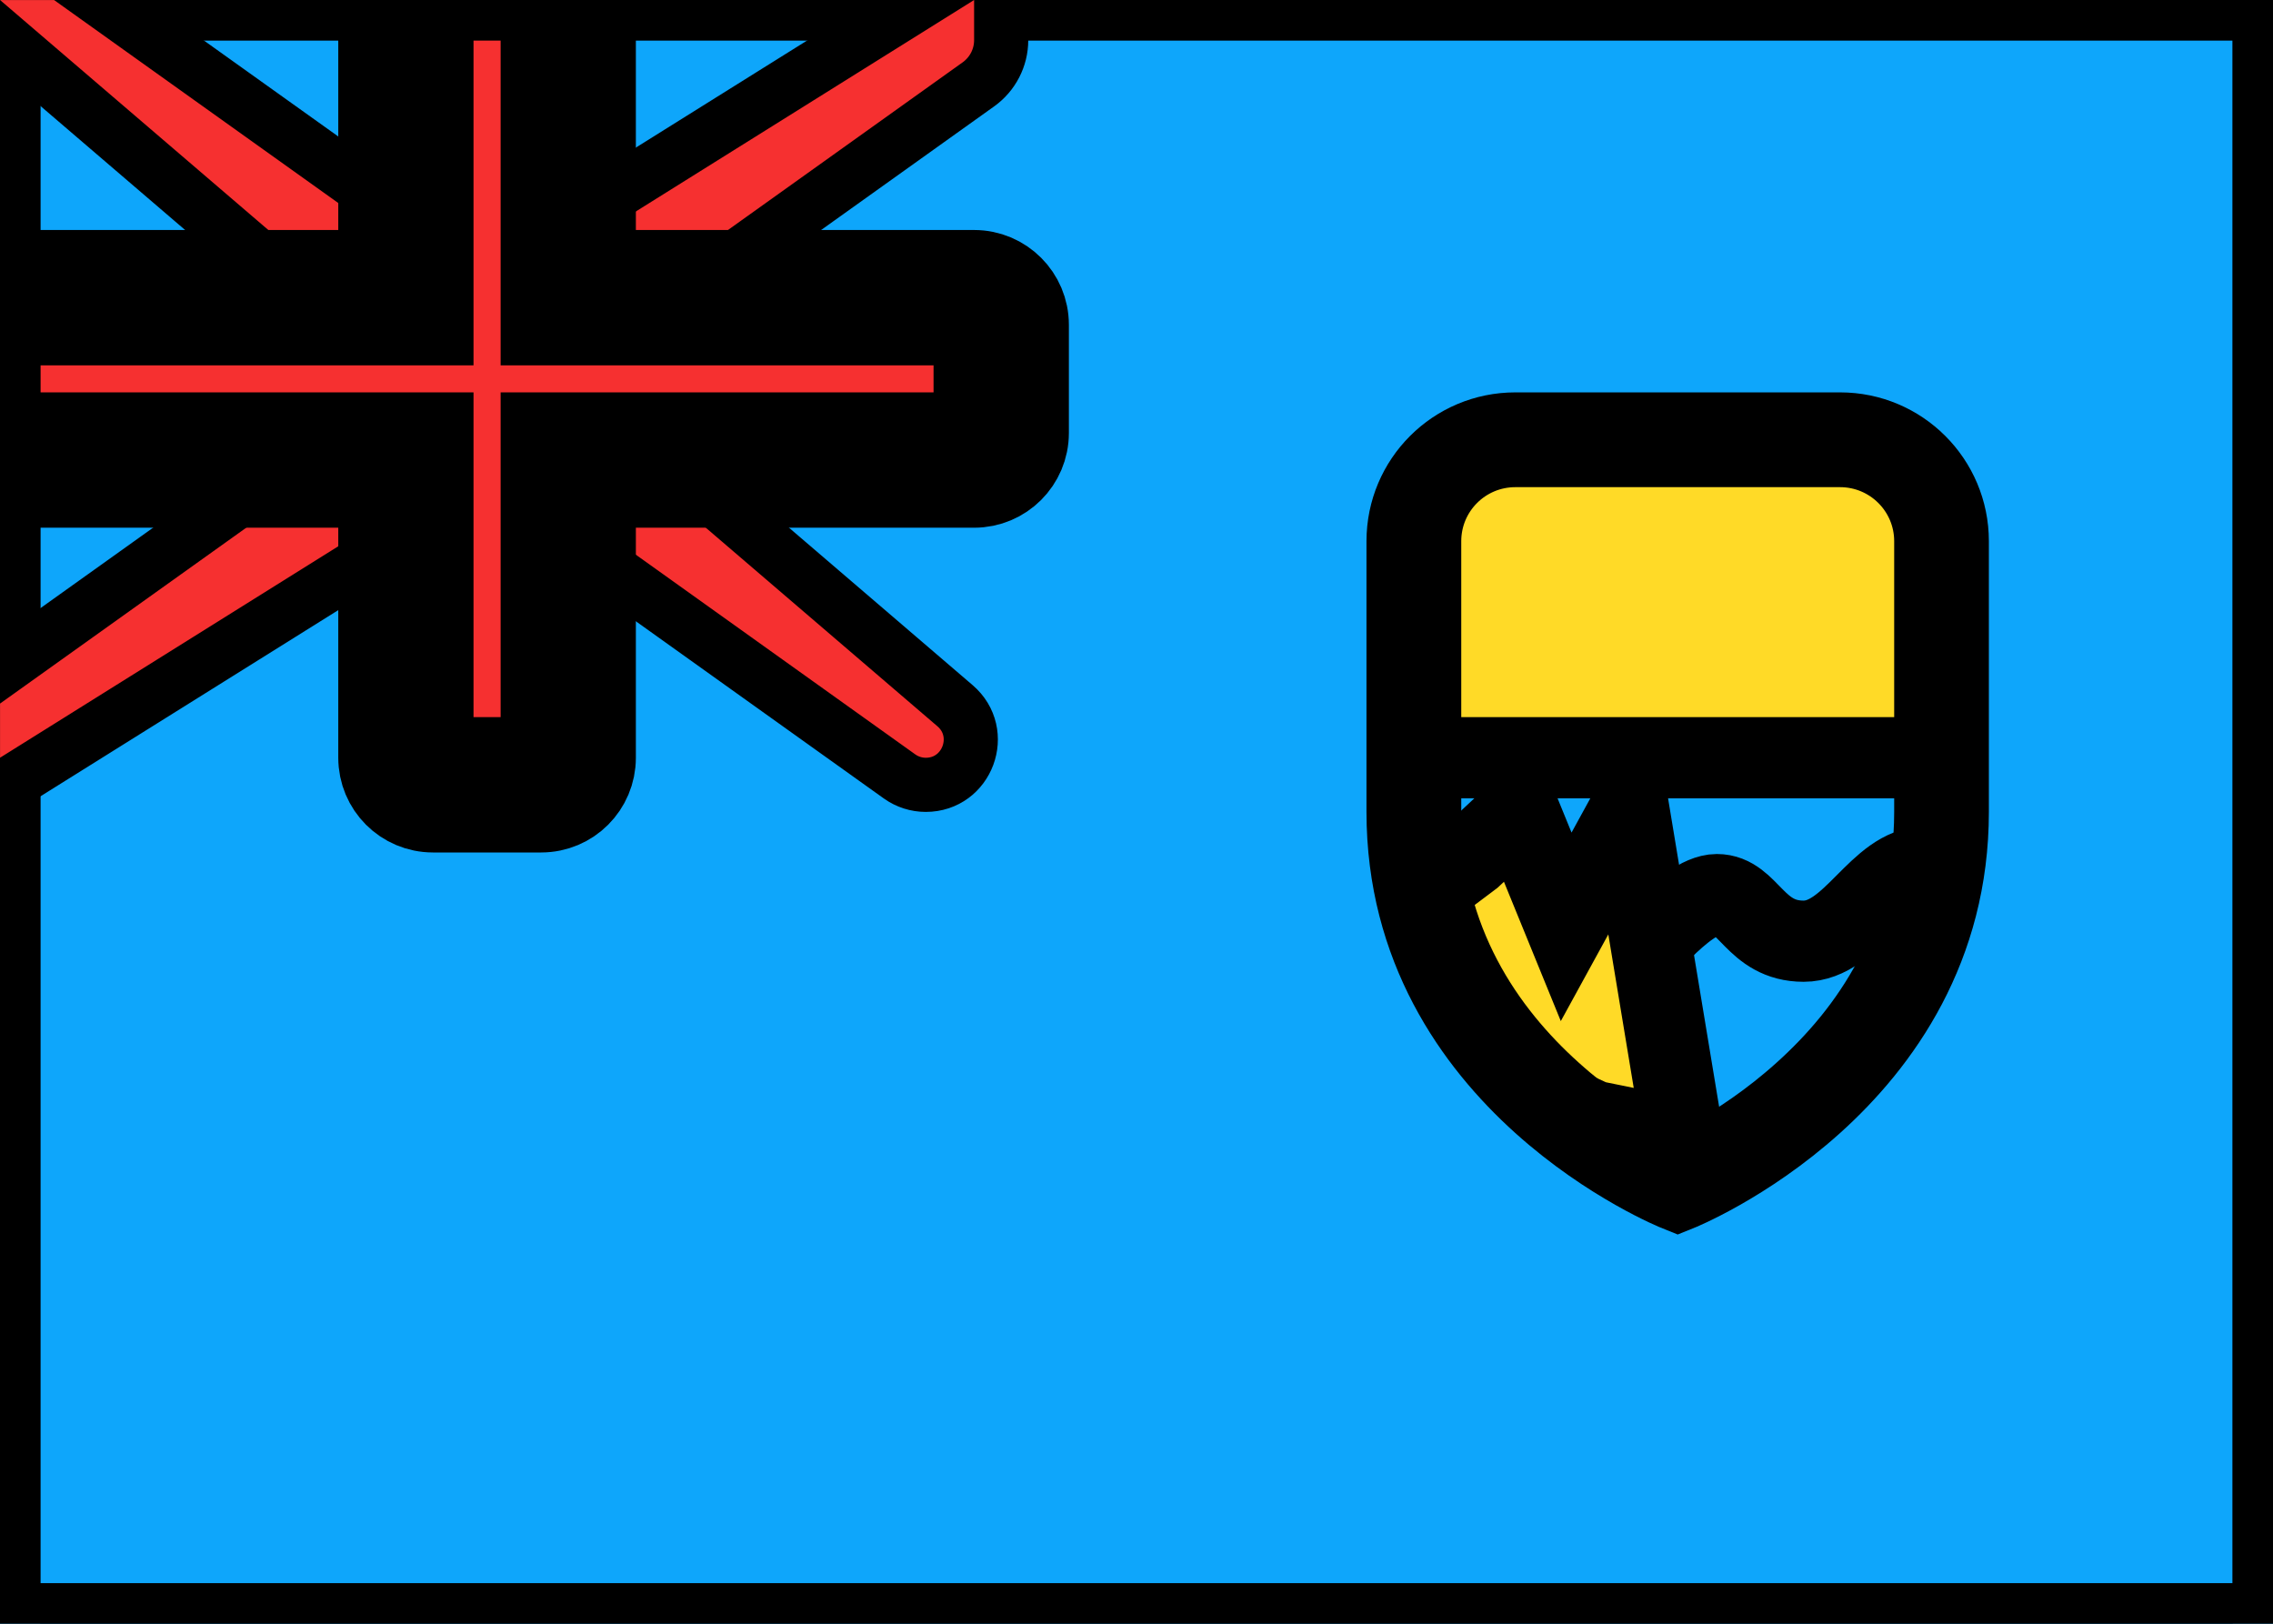
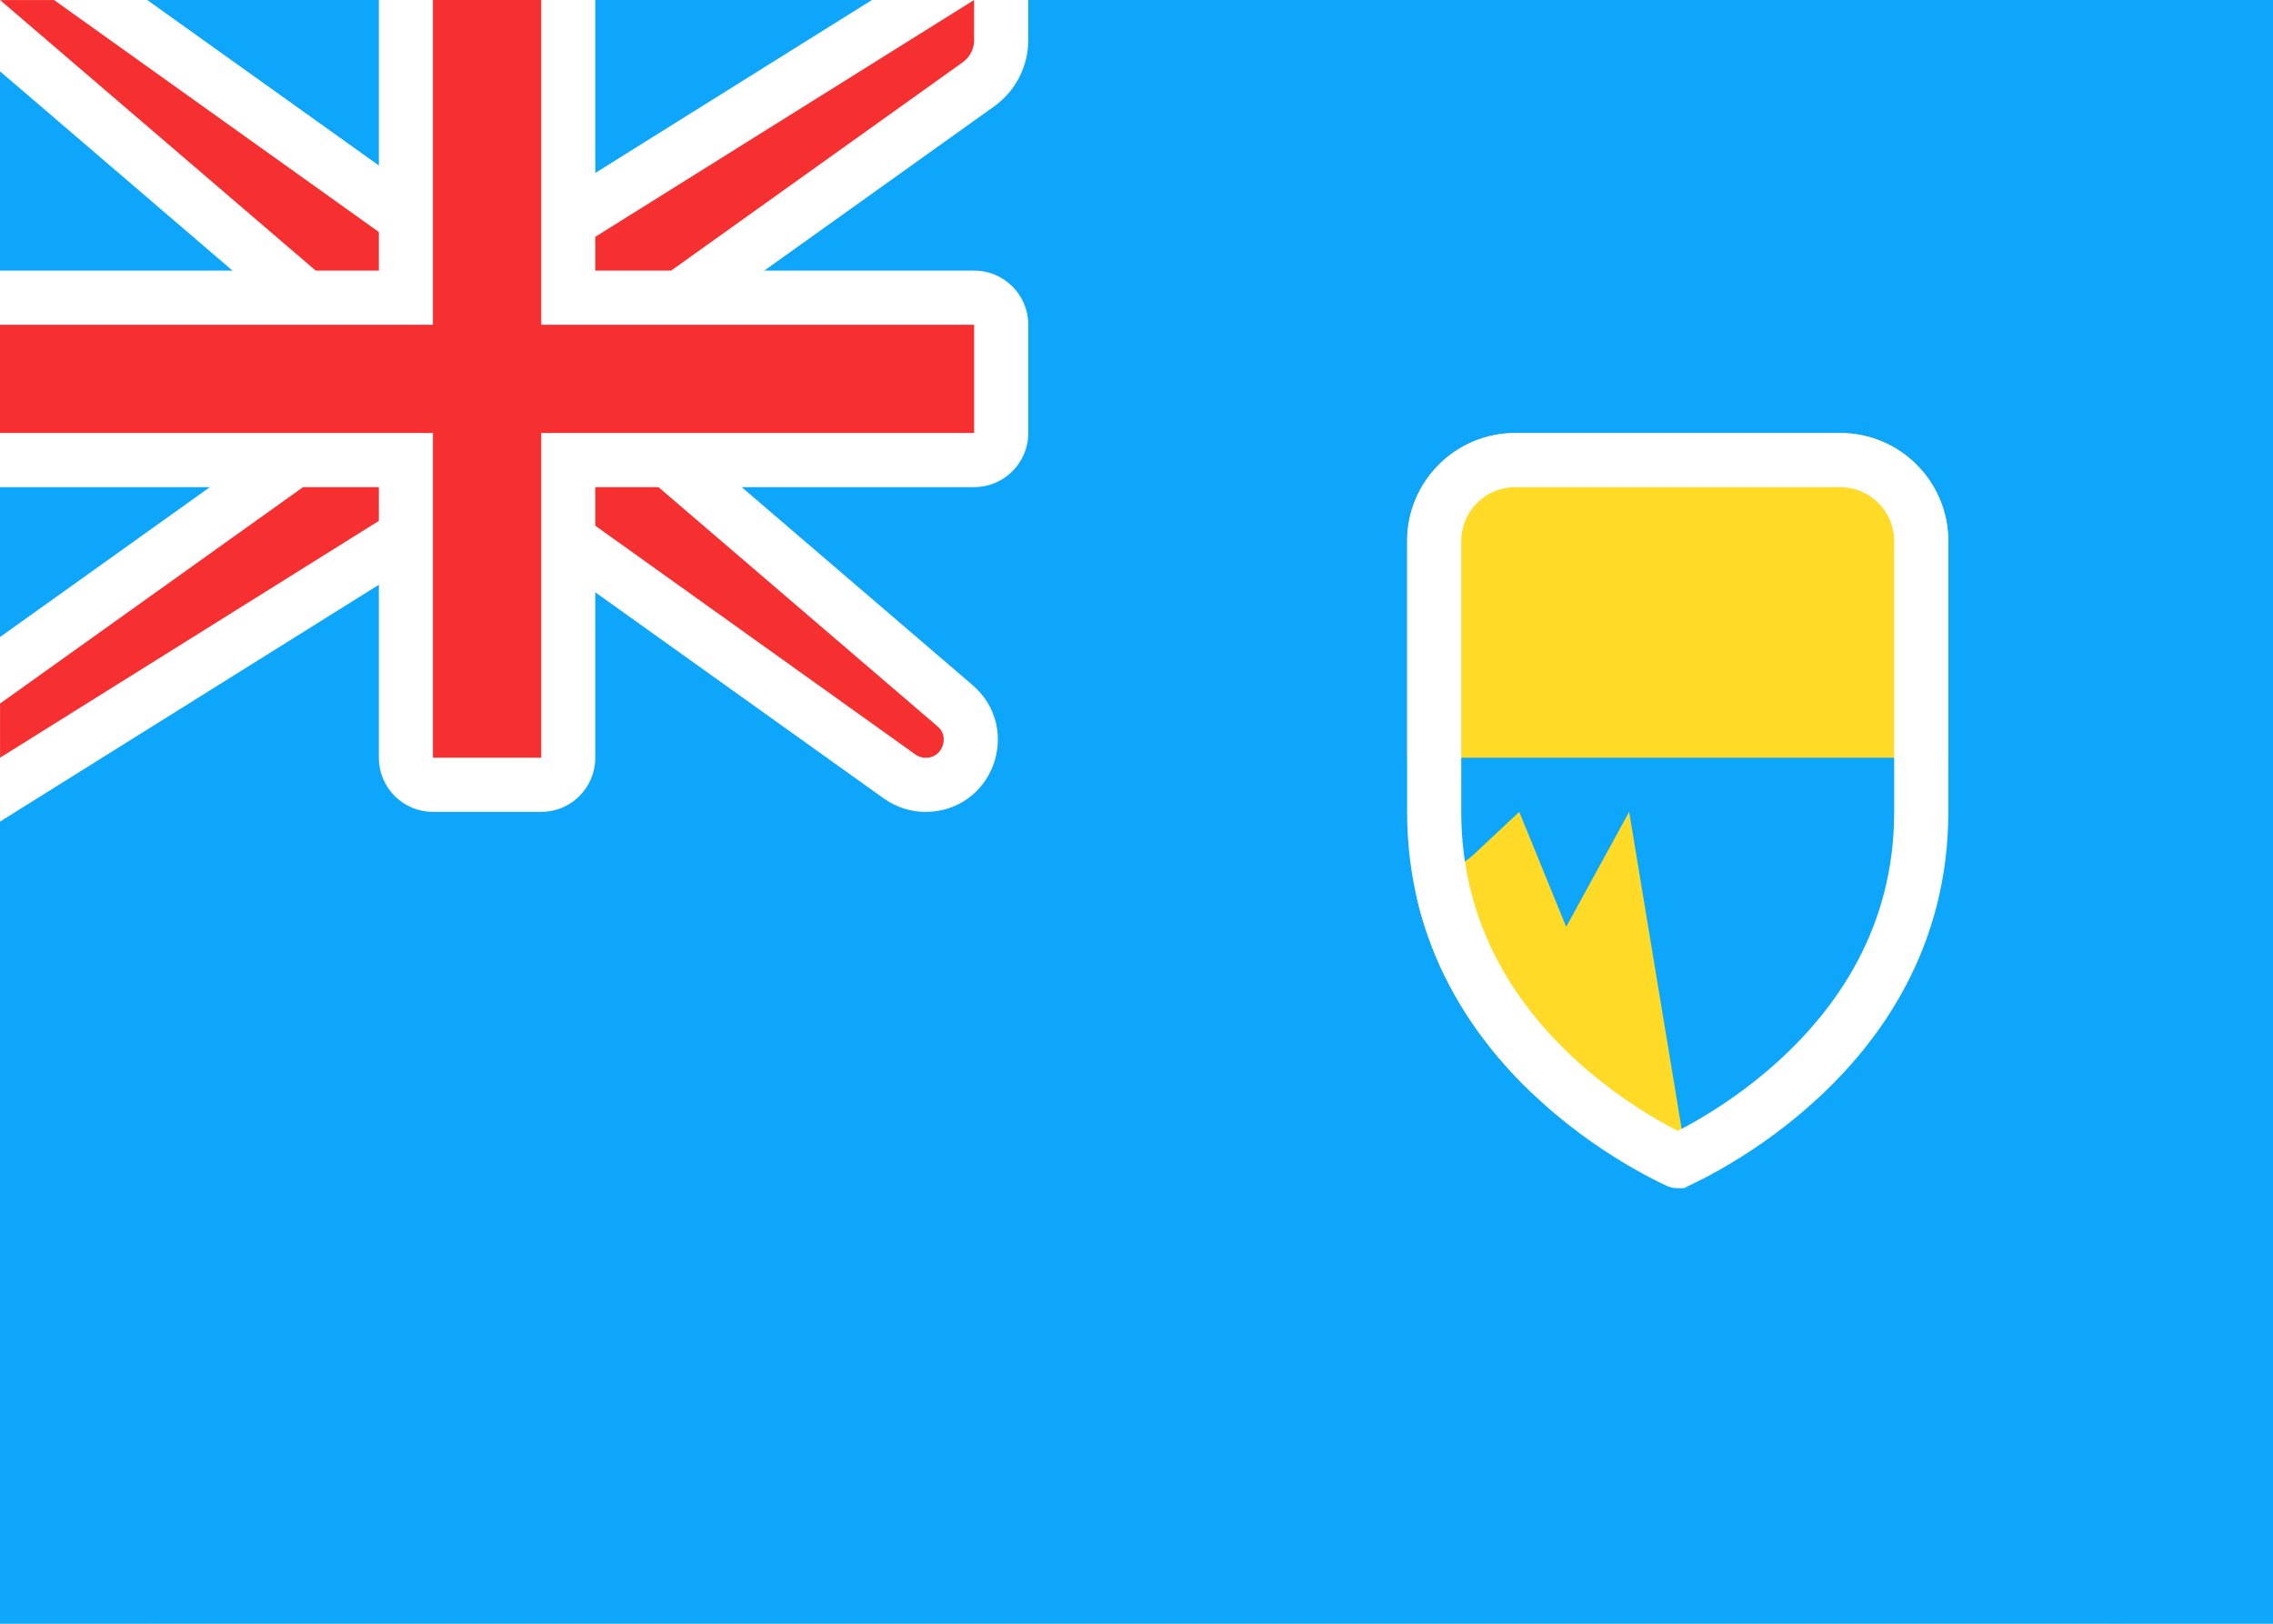
- <svg xmlns="http://www.w3.org/2000/svg" fill="none" viewBox="0 0 28 20" stroke="currentColor" aria-hidden="true">
+ <svg xmlns="http://www.w3.org/2000/svg" fill="none" viewBox="0 0 28 20" aria-hidden="true">
  <g clip-path="url(#clip0_5_1546)">
    <rect width="28" height="20" fill="white" rx="2" />
    <rect width="28" height="20" fill="#0EA6FB" />
    <path fill="#0EA6FB" fill-rule="evenodd" d="M17.333 10C17.333 8.906 17.333 7.613 17.333 6.666C17.333 5.929 17.93 5.333 18.667 5.333H22.667C23.403 5.333 24 5.929 24 6.666C24 7.613 24 8.906 24 10C24 13.333 20.667 14.667 20.667 14.667C20.667 14.667 17.333 13.333 17.333 10Z" clip-rule="evenodd" />
    <mask id="mask0_5_1546" width="7" height="10" x="17" y="5" maskUnits="userSpaceOnUse" style="mask-type:luminance">
      <path fill="white" fill-rule="evenodd" d="M17.333 10C17.333 8.906 17.333 7.613 17.333 6.666C17.333 5.929 17.93 5.333 18.667 5.333H22.667C23.403 5.333 24 5.929 24 6.666C24 7.613 24 8.906 24 10C24 13.333 20.667 14.667 20.667 14.667C20.667 14.667 17.333 13.333 17.333 10Z" clip-rule="evenodd" />
    </mask>
    <g mask="url(#mask0_5_1546)">
      <path fill="#0EA6FB" fill-rule="evenodd" d="M20.09 11.883C20.09 11.883 20.757 11.019 21.149 11.019C21.542 11.019 21.614 11.593 22.218 11.593C22.821 11.593 23.14 10.679 23.721 10.679C24.302 10.679 23.721 13.679 23.721 13.679L22.933 14.491L18.322 15.024L20.09 11.883Z" clip-rule="evenodd" />
      <path fill="#FFDA27" fill-rule="evenodd" d="M18.126 10.551L18.715 10L19.293 11.416L20.069 10L20.737 14.035L19.627 13.809L16 12.151L18.126 10.551Z" clip-rule="evenodd" />
      <rect width="6.667" height="4" x="17.333" y="5.333" fill="#FFDA27" />
    </g>
-     <path stroke-width="0.667" d="M17.667 10V9.949V9.897V9.845V9.793V9.74V9.688V9.635V9.581V9.528V9.475V9.421V9.367V9.313V9.286V9.28V9.273V9.259V9.205V9.151V9.096V9.042V8.987V8.933V8.878V8.823V8.769V8.741V8.735V8.728V8.721V8.714V8.707V8.7V8.694V8.687V8.68V8.673V8.666V8.659V8.653V8.646V8.639V8.632V8.625V8.618V8.612V8.605V8.598V8.591V8.584V8.577V8.571V8.564V8.557V8.55V8.543V8.536V8.53V8.523V8.516V8.509V8.502V8.496V8.489V8.482V8.475V8.468V8.461V8.455V8.448V8.441V8.434V8.427V8.421V8.414V8.407V8.4V8.393V8.387V8.38V8.373V8.366V8.359V8.353V8.346V8.339V8.332V8.325V8.319V8.312V8.305V8.298V8.291V8.285V8.278V8.271V8.264V8.258V8.251V8.244V8.237V8.231V8.224V8.217V8.21V8.203V8.197V8.19V8.183V8.176V8.17V8.163V8.156V8.149V8.143V8.136V8.129V8.123V8.116V8.109V8.102V8.096V8.089V8.082V8.075V8.069V8.062V8.055V8.049V8.042V8.035V8.028V8.022V8.015V8.008V8.002V7.995V7.988V7.982V7.975V7.968V7.962V7.955V7.948V7.942V7.935V7.928V7.922V7.915V7.908V7.902V7.895V7.888V7.875V7.849V7.796V7.743V7.691V7.639V7.587V7.535V7.484V7.433V7.382V7.331V7.281V7.231V7.182V7.133V7.084V7.036V6.941V6.847V6.756V6.666C17.667 6.114 18.114 5.667 18.667 5.667H22.667C23.219 5.667 23.667 6.114 23.667 6.666V6.671V6.677V6.682V6.688V6.694V6.699V6.705V6.71V6.716V6.722V6.727V6.733V6.739V6.744V6.75V6.756V6.761V6.767V6.773V6.778V6.784V6.79V6.795V6.801V6.807V6.813V6.818V6.824V6.83V6.836V6.841V6.847V6.853V6.859V6.865V6.87V6.876V6.882V6.888V6.894V6.9V6.906V6.911V6.917V6.923V6.929V6.935V6.941V6.947V6.953V6.959V6.965V6.97V6.976V6.982V6.988V6.994V7V7.006V7.012V7.018V7.024V7.03V7.036V7.042V7.048V7.054V7.06V7.066V7.072V7.078V7.084V7.09V7.097V7.103V7.109V7.115V7.121V7.127V7.133V7.139V7.145V7.151V7.158V7.164V7.17V7.176V7.182V7.188V7.194V7.201V7.207V7.213V7.219V7.225V7.231V7.238V7.244V7.25V7.256V7.263V7.269V7.275V7.281V7.287V7.294V7.3V7.306V7.313V7.319V7.325V7.331V7.338V7.344V7.35V7.357V7.363V7.369V7.375V7.382V7.388V7.394V7.401V7.407V7.413V7.42V7.426V7.433V7.439V7.445V7.452V7.458V7.464V7.471V7.477V7.484V7.49V7.496V7.503V7.509V7.516V7.522V7.529V7.535V7.541V7.548V7.554V7.561V7.567V7.574V7.58V7.587V7.593V7.6V7.606V7.613V7.619V7.626V7.632V7.639V7.645V7.652V7.658V7.665V7.671V7.678V7.684V7.691V7.697V7.704V7.71V7.717V7.723V7.73V7.737V7.743V7.75V7.756V7.763V7.769V7.776V7.783V7.789V7.796V7.802V7.809V7.816V7.822V7.829V7.835V7.842V7.849V7.855V7.862V7.868V7.875V7.882V7.888V7.895V7.902V7.908V7.915V7.922V7.928V7.935V7.942V7.948V7.955V7.962V7.968V7.975V7.982V7.988V7.995V8.002V8.008V8.015V8.022V8.028V8.035V8.042V8.049V8.055V8.062V8.069V8.075V8.082V8.089V8.096V8.102V8.109V8.116V8.123V8.129V8.136V8.143V8.149V8.156V8.163V8.17V8.176V8.183V8.19V8.197V8.203V8.21V8.217V8.224V8.231V8.237V8.244V8.251V8.258V8.264V8.271V8.278V8.285V8.291V8.298V8.305V8.312V8.319V8.325V8.332V8.339V8.346V8.353V8.359V8.366V8.373V8.38V8.387V8.393V8.4V8.407V8.414V8.421V8.427V8.434V8.441V8.448V8.455V8.461V8.468V8.475V8.482V8.489V8.496V8.502V8.509V8.516V8.523V8.53V8.536V8.543V8.55V8.557V8.564V8.571V8.577V8.584V8.591V8.598V8.605V8.612V8.618V8.625V8.632V8.639V8.646V8.653V8.659V8.666V8.673V8.68V8.687V8.694V8.7V8.707V8.714V8.721V8.728V8.735V8.741V8.748V8.755V8.762V8.769V8.776V8.782V8.789V8.796V8.803V8.81V8.817V8.823V8.83V8.837V8.844V8.851V8.858V8.864V8.871V8.878V8.885V8.892V8.899V8.905V8.912V8.919V8.926V8.933V8.94V8.946V8.953V8.96V8.967V8.974V8.981V8.987V8.994V9.001V9.008V9.015V9.021V9.028V9.035V9.042V9.049V9.056V9.062V9.069V9.076V9.083V9.09V9.096V9.103V9.11V9.117V9.124V9.13V9.137V9.144V9.151V9.158V9.164V9.171V9.178V9.185V9.191V9.198V9.205V9.212V9.219V9.225V9.232V9.239V9.246V9.252V9.259V9.266V9.273V9.28V9.286V9.293V9.3V9.307V9.313V9.32V9.327V9.334V9.34V9.347V9.354V9.361V9.367V9.374V9.381V9.387V9.394V9.401V9.408V9.414V9.421V9.428V9.434V9.441V9.448V9.455V9.461V9.468V9.475V9.481V9.488V9.495V9.501V9.508V9.515V9.522V9.528V9.535V9.542V9.548V9.555V9.562V9.568V9.575V9.581V9.588V9.595V9.601V9.608V9.615V9.621V9.628V9.635V9.641V9.648V9.654V9.661V9.668V9.674V9.681V9.688V9.694V9.701V9.707V9.714V9.72V9.727V9.734V9.74V9.747V9.753V9.76V9.766V9.773V9.78V9.786V9.793V9.799V9.806V9.812V9.819V9.825V9.832V9.838V9.845V9.851V9.858V9.864V9.871V9.877V9.884V9.89V9.897V9.903V9.91V9.916V9.923V9.929V9.936V9.942V9.949V9.955V9.961V9.968V9.974V9.981V9.987V9.994V10C23.667 11.543 22.899 12.626 22.11 13.335C21.716 13.691 21.32 13.948 21.023 14.116C20.875 14.2 20.752 14.261 20.668 14.301C20.667 14.301 20.667 14.302 20.667 14.302C20.666 14.302 20.666 14.301 20.666 14.301C20.581 14.261 20.458 14.2 20.31 14.116C20.013 13.948 19.617 13.691 19.223 13.335C18.434 12.626 17.667 11.543 17.667 10Z" />
+     <path stroke="white" stroke-width="0.667" d="M17.667 10V9.949V9.897V9.845V9.793V9.74V9.688V9.635V9.581V9.528V9.475V9.421V9.367V9.313V9.286V9.28V9.273V9.259V9.205V9.151V9.096V9.042V8.987V8.933V8.878V8.823V8.769V8.741V8.735V8.728V8.721V8.714V8.707V8.7V8.694V8.687V8.68V8.673V8.666V8.659V8.653V8.646V8.639V8.632V8.625V8.618V8.612V8.605V8.598V8.591V8.584V8.577V8.571V8.564V8.557V8.55V8.543V8.536V8.53V8.523V8.516V8.509V8.502V8.496V8.489V8.482V8.475V8.468V8.461V8.455V8.448V8.441V8.434V8.427V8.421V8.414V8.407V8.4V8.393V8.387V8.38V8.373V8.366V8.359V8.353V8.346V8.339V8.332V8.325V8.319V8.312V8.305V8.298V8.291V8.285V8.278V8.271V8.264V8.258V8.251V8.244V8.237V8.231V8.224V8.217V8.21V8.203V8.197V8.19V8.183V8.176V8.17V8.163V8.156V8.149V8.143V8.136V8.129V8.123V8.116V8.109V8.102V8.096V8.089V8.082V8.075V8.069V8.062V8.055V8.049V8.042V8.035V8.028V8.022V8.015V8.008V8.002V7.995V7.988V7.982V7.975V7.968V7.962V7.955V7.948V7.942V7.935V7.928V7.922V7.915V7.908V7.902V7.895V7.888V7.875V7.849V7.796V7.743V7.691V7.639V7.587V7.535V7.484V7.433V7.382V7.331V7.281V7.231V7.182V7.133V7.084V7.036V6.941V6.847V6.756V6.666C17.667 6.114 18.114 5.667 18.667 5.667H22.667C23.219 5.667 23.667 6.114 23.667 6.666V6.671V6.677V6.682V6.688V6.694V6.699V6.705V6.71V6.716V6.722V6.727V6.733V6.739V6.744V6.75V6.756V6.761V6.767V6.773V6.778V6.784V6.79V6.795V6.801V6.807V6.813V6.818V6.824V6.83V6.836V6.841V6.847V6.853V6.859V6.865V6.87V6.876V6.882V6.888V6.894V6.9V6.906V6.911V6.917V6.923V6.929V6.935V6.941V6.947V6.953V6.959V6.965V6.97V6.976V6.982V6.988V6.994V7V7.006V7.012V7.018V7.024V7.03V7.036V7.042V7.048V7.054V7.06V7.066V7.072V7.078V7.084V7.09V7.097V7.103V7.109V7.115V7.121V7.127V7.133V7.139V7.145V7.151V7.158V7.164V7.17V7.176V7.182V7.188V7.194V7.201V7.207V7.213V7.219V7.225V7.231V7.238V7.244V7.25V7.256V7.263V7.269V7.275V7.281V7.287V7.294V7.3V7.306V7.313V7.319V7.325V7.331V7.338V7.344V7.35V7.357V7.363V7.369V7.375V7.382V7.388V7.394V7.401V7.407V7.413V7.42V7.426V7.433V7.439V7.445V7.452V7.458V7.464V7.471V7.477V7.484V7.49V7.496V7.503V7.509V7.516V7.522V7.529V7.535V7.541V7.548V7.554V7.561V7.567V7.574V7.58V7.587V7.593V7.6V7.606V7.613V7.619V7.626V7.632V7.639V7.645V7.652V7.658V7.665V7.671V7.678V7.684V7.691V7.697V7.704V7.71V7.717V7.723V7.73V7.737V7.743V7.75V7.756V7.763V7.769V7.776V7.783V7.789V7.796V7.802V7.809V7.816V7.822V7.829V7.835V7.842V7.849V7.855V7.862V7.868V7.875V7.882V7.888V7.895V7.902V7.908V7.915V7.922V7.928V7.935V7.942V7.948V7.955V7.962V7.968V7.975V7.982V7.988V7.995V8.002V8.008V8.015V8.022V8.028V8.035V8.042V8.049V8.055V8.062V8.069V8.075V8.082V8.089V8.096V8.102V8.109V8.116V8.123V8.129V8.136V8.143V8.149V8.156V8.163V8.17V8.176V8.183V8.19V8.197V8.203V8.21V8.217V8.224V8.231V8.237V8.244V8.251V8.258V8.264V8.271V8.278V8.285V8.291V8.298V8.305V8.312V8.319V8.325V8.332V8.339V8.346V8.353V8.359V8.366V8.373V8.38V8.387V8.393V8.4V8.407V8.414V8.421V8.427V8.434V8.441V8.448V8.455V8.461V8.468V8.475V8.482V8.489V8.496V8.502V8.509V8.516V8.523V8.53V8.536V8.543V8.55V8.557V8.564V8.571V8.577V8.584V8.591V8.598V8.605V8.612V8.618V8.625V8.632V8.639V8.646V8.653V8.659V8.666V8.673V8.68V8.687V8.694V8.7V8.707V8.714V8.721V8.728V8.735V8.741V8.748V8.755V8.762V8.769V8.776V8.782V8.789V8.796V8.803V8.81V8.817V8.823V8.83V8.837V8.844V8.851V8.858V8.864V8.871V8.878V8.885V8.892V8.899V8.905V8.912V8.919V8.926V8.933V8.94V8.946V8.953V8.96V8.967V8.974V8.981V8.987V8.994V9.001V9.008V9.015V9.021V9.028V9.035V9.042V9.049V9.056V9.062V9.069V9.076V9.083V9.09V9.096V9.103V9.11V9.117V9.124V9.13V9.137V9.144V9.151V9.158V9.164V9.171V9.178V9.185V9.191V9.198V9.205V9.212V9.219V9.225V9.232V9.239V9.246V9.252V9.259V9.266V9.273V9.28V9.286V9.293V9.3V9.307V9.313V9.32V9.327V9.334V9.34V9.347V9.354V9.361V9.367V9.374V9.381V9.387V9.394V9.401V9.408V9.414V9.421V9.428V9.434V9.441V9.448V9.455V9.461V9.468V9.475V9.481V9.488V9.495V9.501V9.508V9.515V9.522V9.528V9.535V9.542V9.548V9.555V9.562V9.568V9.575V9.581V9.588V9.595V9.601V9.608V9.615V9.621V9.628V9.635V9.641V9.648V9.654V9.661V9.668V9.674V9.681V9.688V9.694V9.701V9.707V9.714V9.72V9.727V9.734V9.74V9.747V9.753V9.76V9.766V9.773V9.78V9.786V9.793V9.799V9.806V9.812V9.819V9.825V9.832V9.838V9.845V9.851V9.858V9.864V9.871V9.877V9.884V9.89V9.897V9.903V9.91V9.916V9.923V9.929V9.936V9.942V9.949V9.955V9.961V9.968V9.974V9.981V9.987V9.994V10C23.667 11.543 22.899 12.626 22.11 13.335C21.716 13.691 21.32 13.948 21.023 14.116C20.875 14.2 20.752 14.261 20.668 14.301C20.667 14.301 20.667 14.302 20.667 14.302C20.666 14.302 20.666 14.301 20.666 14.301C20.581 14.261 20.458 14.2 20.31 14.116C20.013 13.948 19.617 13.691 19.223 13.335C18.434 12.626 17.667 11.543 17.667 10Z" />
    <mask id="mask1_5_1546" width="7" height="10" x="17" y="5" maskUnits="userSpaceOnUse" style="mask-type:luminance">
-       <path fill="white" stroke-width="0.667" d="M17.667 10V9.949V9.897V9.845V9.793V9.74V9.688V9.635V9.581V9.528V9.475V9.421V9.367V9.313V9.286V9.28V9.273V9.259V9.205V9.151V9.096V9.042V8.987V8.933V8.878V8.823V8.769V8.741V8.735V8.728V8.721V8.714V8.707V8.7V8.694V8.687V8.68V8.673V8.666V8.659V8.653V8.646V8.639V8.632V8.625V8.618V8.612V8.605V8.598V8.591V8.584V8.577V8.571V8.564V8.557V8.55V8.543V8.536V8.53V8.523V8.516V8.509V8.502V8.496V8.489V8.482V8.475V8.468V8.461V8.455V8.448V8.441V8.434V8.427V8.421V8.414V8.407V8.4V8.393V8.387V8.38V8.373V8.366V8.359V8.353V8.346V8.339V8.332V8.325V8.319V8.312V8.305V8.298V8.291V8.285V8.278V8.271V8.264V8.258V8.251V8.244V8.237V8.231V8.224V8.217V8.21V8.203V8.197V8.19V8.183V8.176V8.17V8.163V8.156V8.149V8.143V8.136V8.129V8.123V8.116V8.109V8.102V8.096V8.089V8.082V8.075V8.069V8.062V8.055V8.049V8.042V8.035V8.028V8.022V8.015V8.008V8.002V7.995V7.988V7.982V7.975V7.968V7.962V7.955V7.948V7.942V7.935V7.928V7.922V7.915V7.908V7.902V7.895V7.888V7.875V7.849V7.796V7.743V7.691V7.639V7.587V7.535V7.484V7.433V7.382V7.331V7.281V7.231V7.182V7.133V7.084V7.036V6.941V6.847V6.756V6.666C17.667 6.114 18.114 5.667 18.667 5.667H22.667C23.219 5.667 23.667 6.114 23.667 6.666V6.671V6.677V6.682V6.688V6.694V6.699V6.705V6.71V6.716V6.722V6.727V6.733V6.739V6.744V6.75V6.756V6.761V6.767V6.773V6.778V6.784V6.79V6.795V6.801V6.807V6.813V6.818V6.824V6.83V6.836V6.841V6.847V6.853V6.859V6.865V6.87V6.876V6.882V6.888V6.894V6.9V6.906V6.911V6.917V6.923V6.929V6.935V6.941V6.947V6.953V6.959V6.965V6.97V6.976V6.982V6.988V6.994V7V7.006V7.012V7.018V7.024V7.03V7.036V7.042V7.048V7.054V7.06V7.066V7.072V7.078V7.084V7.09V7.097V7.103V7.109V7.115V7.121V7.127V7.133V7.139V7.145V7.151V7.158V7.164V7.17V7.176V7.182V7.188V7.194V7.201V7.207V7.213V7.219V7.225V7.231V7.238V7.244V7.25V7.256V7.263V7.269V7.275V7.281V7.287V7.294V7.3V7.306V7.313V7.319V7.325V7.331V7.338V7.344V7.35V7.357V7.363V7.369V7.375V7.382V7.388V7.394V7.401V7.407V7.413V7.42V7.426V7.433V7.439V7.445V7.452V7.458V7.464V7.471V7.477V7.484V7.49V7.496V7.503V7.509V7.516V7.522V7.529V7.535V7.541V7.548V7.554V7.561V7.567V7.574V7.58V7.587V7.593V7.6V7.606V7.613V7.619V7.626V7.632V7.639V7.645V7.652V7.658V7.665V7.671V7.678V7.684V7.691V7.697V7.704V7.71V7.717V7.723V7.73V7.737V7.743V7.75V7.756V7.763V7.769V7.776V7.783V7.789V7.796V7.802V7.809V7.816V7.822V7.829V7.835V7.842V7.849V7.855V7.862V7.868V7.875V7.882V7.888V7.895V7.902V7.908V7.915V7.922V7.928V7.935V7.942V7.948V7.955V7.962V7.968V7.975V7.982V7.988V7.995V8.002V8.008V8.015V8.022V8.028V8.035V8.042V8.049V8.055V8.062V8.069V8.075V8.082V8.089V8.096V8.102V8.109V8.116V8.123V8.129V8.136V8.143V8.149V8.156V8.163V8.17V8.176V8.183V8.19V8.197V8.203V8.21V8.217V8.224V8.231V8.237V8.244V8.251V8.258V8.264V8.271V8.278V8.285V8.291V8.298V8.305V8.312V8.319V8.325V8.332V8.339V8.346V8.353V8.359V8.366V8.373V8.38V8.387V8.393V8.4V8.407V8.414V8.421V8.427V8.434V8.441V8.448V8.455V8.461V8.468V8.475V8.482V8.489V8.496V8.502V8.509V8.516V8.523V8.53V8.536V8.543V8.55V8.557V8.564V8.571V8.577V8.584V8.591V8.598V8.605V8.612V8.618V8.625V8.632V8.639V8.646V8.653V8.659V8.666V8.673V8.68V8.687V8.694V8.7V8.707V8.714V8.721V8.728V8.735V8.741V8.748V8.755V8.762V8.769V8.776V8.782V8.789V8.796V8.803V8.81V8.817V8.823V8.83V8.837V8.844V8.851V8.858V8.864V8.871V8.878V8.885V8.892V8.899V8.905V8.912V8.919V8.926V8.933V8.94V8.946V8.953V8.96V8.967V8.974V8.981V8.987V8.994V9.001V9.008V9.015V9.021V9.028V9.035V9.042V9.049V9.056V9.062V9.069V9.076V9.083V9.09V9.096V9.103V9.11V9.117V9.124V9.13V9.137V9.144V9.151V9.158V9.164V9.171V9.178V9.185V9.191V9.198V9.205V9.212V9.219V9.225V9.232V9.239V9.246V9.252V9.259V9.266V9.273V9.28V9.286V9.293V9.3V9.307V9.313V9.32V9.327V9.334V9.34V9.347V9.354V9.361V9.367V9.374V9.381V9.387V9.394V9.401V9.408V9.414V9.421V9.428V9.434V9.441V9.448V9.455V9.461V9.468V9.475V9.481V9.488V9.495V9.501V9.508V9.515V9.522V9.528V9.535V9.542V9.548V9.555V9.562V9.568V9.575V9.581V9.588V9.595V9.601V9.608V9.615V9.621V9.628V9.635V9.641V9.648V9.654V9.661V9.668V9.674V9.681V9.688V9.694V9.701V9.707V9.714V9.72V9.727V9.734V9.74V9.747V9.753V9.76V9.766V9.773V9.78V9.786V9.793V9.799V9.806V9.812V9.819V9.825V9.832V9.838V9.845V9.851V9.858V9.864V9.871V9.877V9.884V9.89V9.897V9.903V9.91V9.916V9.923V9.929V9.936V9.942V9.949V9.955V9.961V9.968V9.974V9.981V9.987V9.994V10C23.667 11.543 22.899 12.626 22.11 13.335C21.716 13.691 21.32 13.948 21.023 14.116C20.875 14.2 20.752 14.261 20.668 14.301C20.667 14.301 20.667 14.302 20.667 14.302C20.666 14.302 20.666 14.301 20.666 14.301C20.581 14.261 20.458 14.2 20.31 14.116C20.013 13.948 19.617 13.691 19.223 13.335C18.434 12.626 17.667 11.543 17.667 10Z" />
+       <path fill="white" stroke="white" stroke-width="0.667" d="M17.667 10V9.949V9.897V9.845V9.793V9.74V9.688V9.635V9.581V9.528V9.475V9.421V9.367V9.313V9.286V9.28V9.273V9.259V9.205V9.151V9.096V9.042V8.987V8.933V8.878V8.823V8.769V8.741V8.735V8.728V8.721V8.714V8.707V8.7V8.694V8.687V8.68V8.673V8.666V8.659V8.653V8.646V8.639V8.632V8.625V8.618V8.612V8.605V8.598V8.591V8.584V8.577V8.571V8.564V8.557V8.55V8.543V8.536V8.53V8.523V8.516V8.509V8.502V8.496V8.489V8.482V8.475V8.468V8.461V8.455V8.448V8.441V8.434V8.427V8.421V8.414V8.407V8.4V8.393V8.387V8.38V8.373V8.366V8.359V8.353V8.346V8.339V8.332V8.325V8.319V8.312V8.305V8.298V8.291V8.285V8.278V8.271V8.264V8.258V8.251V8.244V8.237V8.231V8.224V8.217V8.21V8.203V8.197V8.19V8.183V8.176V8.17V8.163V8.156V8.149V8.143V8.136V8.129V8.123V8.116V8.109V8.102V8.096V8.089V8.082V8.075V8.069V8.062V8.055V8.049V8.042V8.035V8.028V8.022V8.015V8.008V8.002V7.995V7.988V7.982V7.975V7.968V7.962V7.955V7.948V7.942V7.935V7.928V7.922V7.915V7.908V7.902V7.895V7.888V7.875V7.849V7.796V7.743V7.691V7.639V7.587V7.535V7.484V7.433V7.382V7.331V7.281V7.231V7.182V7.133V7.084V7.036V6.941V6.847V6.756V6.666C17.667 6.114 18.114 5.667 18.667 5.667H22.667C23.219 5.667 23.667 6.114 23.667 6.666V6.671V6.677V6.682V6.688V6.694V6.699V6.705V6.71V6.716V6.722V6.727V6.733V6.739V6.744V6.75V6.756V6.761V6.767V6.773V6.778V6.784V6.79V6.795V6.801V6.807V6.813V6.818V6.824V6.83V6.836V6.841V6.847V6.853V6.859V6.865V6.87V6.876V6.882V6.888V6.894V6.9V6.906V6.911V6.917V6.923V6.929V6.935V6.941V6.947V6.953V6.959V6.965V6.97V6.976V6.982V6.988V6.994V7V7.006V7.012V7.018V7.024V7.03V7.036V7.042V7.048V7.054V7.06V7.066V7.072V7.078V7.084V7.09V7.097V7.103V7.109V7.115V7.121V7.127V7.133V7.139V7.145V7.151V7.158V7.164V7.17V7.176V7.182V7.188V7.194V7.201V7.207V7.213V7.219V7.225V7.231V7.238V7.244V7.25V7.256V7.263V7.269V7.275V7.281V7.287V7.294V7.3V7.306V7.313V7.319V7.325V7.331V7.338V7.344V7.35V7.357V7.363V7.369V7.375V7.382V7.388V7.394V7.401V7.407V7.413V7.42V7.426V7.433V7.439V7.445V7.452V7.458V7.464V7.471V7.477V7.484V7.49V7.496V7.503V7.509V7.516V7.522V7.529V7.535V7.541V7.548V7.554V7.561V7.567V7.574V7.58V7.587V7.593V7.6V7.606V7.613V7.619V7.626V7.632V7.639V7.645V7.652V7.658V7.665V7.671V7.678V7.684V7.691V7.697V7.704V7.71V7.717V7.723V7.73V7.737V7.743V7.75V7.756V7.763V7.769V7.776V7.783V7.789V7.796V7.802V7.809V7.816V7.822V7.829V7.835V7.842V7.849V7.855V7.862V7.868V7.875V7.882V7.888V7.895V7.902V7.908V7.915V7.922V7.928V7.935V7.942V7.948V7.955V7.962V7.968V7.975V7.982V7.988V7.995V8.002V8.008V8.015V8.022V8.028V8.035V8.042V8.049V8.055V8.062V8.069V8.075V8.082V8.089V8.096V8.102V8.109V8.116V8.123V8.129V8.136V8.143V8.149V8.156V8.163V8.17V8.176V8.183V8.19V8.197V8.203V8.21V8.217V8.224V8.231V8.237V8.244V8.251V8.258V8.264V8.271V8.278V8.285V8.291V8.298V8.305V8.312V8.319V8.325V8.332V8.339V8.346V8.353V8.359V8.366V8.373V8.38V8.387V8.393V8.4V8.407V8.414V8.421V8.427V8.434V8.441V8.448V8.455V8.461V8.468V8.475V8.482V8.489V8.496V8.502V8.509V8.516V8.523V8.53V8.536V8.543V8.55V8.557V8.564V8.571V8.577V8.584V8.591V8.598V8.605V8.612V8.618V8.625V8.632V8.639V8.646V8.653V8.659V8.666V8.673V8.68V8.687V8.694V8.7V8.707V8.714V8.721V8.728V8.735V8.741V8.748V8.755V8.762V8.769V8.776V8.782V8.789V8.796V8.803V8.81V8.817V8.823V8.83V8.837V8.844V8.851V8.858V8.864V8.871V8.878V8.885V8.892V8.899V8.905V8.912V8.919V8.926V8.933V8.94V8.946V8.953V8.96V8.967V8.974V8.981V8.987V8.994V9.001V9.008V9.015V9.021V9.028V9.035V9.042V9.049V9.056V9.062V9.069V9.076V9.083V9.09V9.096V9.103V9.11V9.117V9.124V9.13V9.137V9.144V9.151V9.158V9.164V9.171V9.178V9.185V9.191V9.198V9.205V9.212V9.219V9.225V9.232V9.239V9.246V9.252V9.259V9.266V9.273V9.28V9.286V9.293V9.3V9.307V9.313V9.32V9.327V9.334V9.34V9.347V9.354V9.361V9.367V9.374V9.381V9.387V9.394V9.401V9.408V9.414V9.421V9.428V9.434V9.441V9.448V9.455V9.461V9.468V9.475V9.481V9.488V9.495V9.501V9.508V9.515V9.522V9.528V9.535V9.542V9.548V9.555V9.562V9.568V9.575V9.581V9.588V9.595V9.601V9.608V9.615V9.621V9.628V9.635V9.641V9.648V9.654V9.661V9.668V9.674V9.681V9.688V9.694V9.701V9.707V9.714V9.72V9.727V9.734V9.74V9.747V9.753V9.76V9.766V9.773V9.78V9.786V9.793V9.799V9.806V9.812V9.819V9.825V9.832V9.838V9.845V9.851V9.858V9.864V9.871V9.877V9.884V9.89V9.897V9.903V9.91V9.916V9.923V9.929V9.936V9.942V9.949V9.955V9.961V9.968V9.974V9.981V9.987V9.994V10C23.667 11.543 22.899 12.626 22.11 13.335C21.716 13.691 21.32 13.948 21.023 14.116C20.875 14.2 20.752 14.261 20.668 14.301C20.667 14.301 20.667 14.302 20.667 14.302C20.666 14.302 20.666 14.301 20.666 14.301C20.581 14.261 20.458 14.2 20.31 14.116C20.013 13.948 19.617 13.691 19.223 13.335C18.434 12.626 17.667 11.543 17.667 10Z" />
    </mask>
    <g mask="url(#mask1_5_1546)" />
-     <path fill="#F63030" stroke-width="0.667" d="M0 -0.333H-0.901L-0.217 0.253L4.333 4.153V5.162L-0.194 8.395L-0.333 8.495V8.667V9.333V9.935L0.177 9.616L5.429 6.333H6.56L11.082 9.564C11.176 9.631 11.289 9.667 11.404 9.667C11.918 9.667 12.155 9.027 11.764 8.692L7.667 5.18V4.172L12.054 1.038C12.229 0.912 12.333 0.71 12.333 0.495V0V-0.601L11.823 -0.283L6.571 3H5.44L0.86 -0.271L0.773 -0.333H0.667H0Z" />
+     <path fill="#F63030" stroke="white" stroke-width="0.667" d="M0 -0.333H-0.901L-0.217 0.253L4.333 4.153V5.162L-0.194 8.395L-0.333 8.495V8.667V9.333V9.935L0.177 9.616L5.429 6.333H6.56L11.082 9.564C11.176 9.631 11.289 9.667 11.404 9.667C11.918 9.667 12.155 9.027 11.764 8.692L7.667 5.18V4.172L12.054 1.038C12.229 0.912 12.333 0.71 12.333 0.495V0V-0.601L11.823 -0.283L6.571 3H5.44L0.86 -0.271L0.773 -0.333H0.667H0Z" />
    <path fill="white" fill-rule="evenodd" d="M0 3.333V6H4.667V9.333C4.667 9.702 4.965 10 5.333 10H6.667C7.035 10 7.333 9.702 7.333 9.333V6H12C12.368 6 12.667 5.702 12.667 5.333V4C12.667 3.632 12.368 3.333 12 3.333H7.333V0H4.667V3.333H0Z" clip-rule="evenodd" />
    <path fill="#F63030" fill-rule="evenodd" d="M0 4H5.333V3.333V0H6.667V3.333V4H12V5.333H6.667V6V9.333H5.333V6V5.333H0V4Z" clip-rule="evenodd" />
  </g>
  <defs>
    <clipPath id="clip0_5_1546">
      <rect width="28" height="20" fill="white" />
    </clipPath>
  </defs>
</svg>
